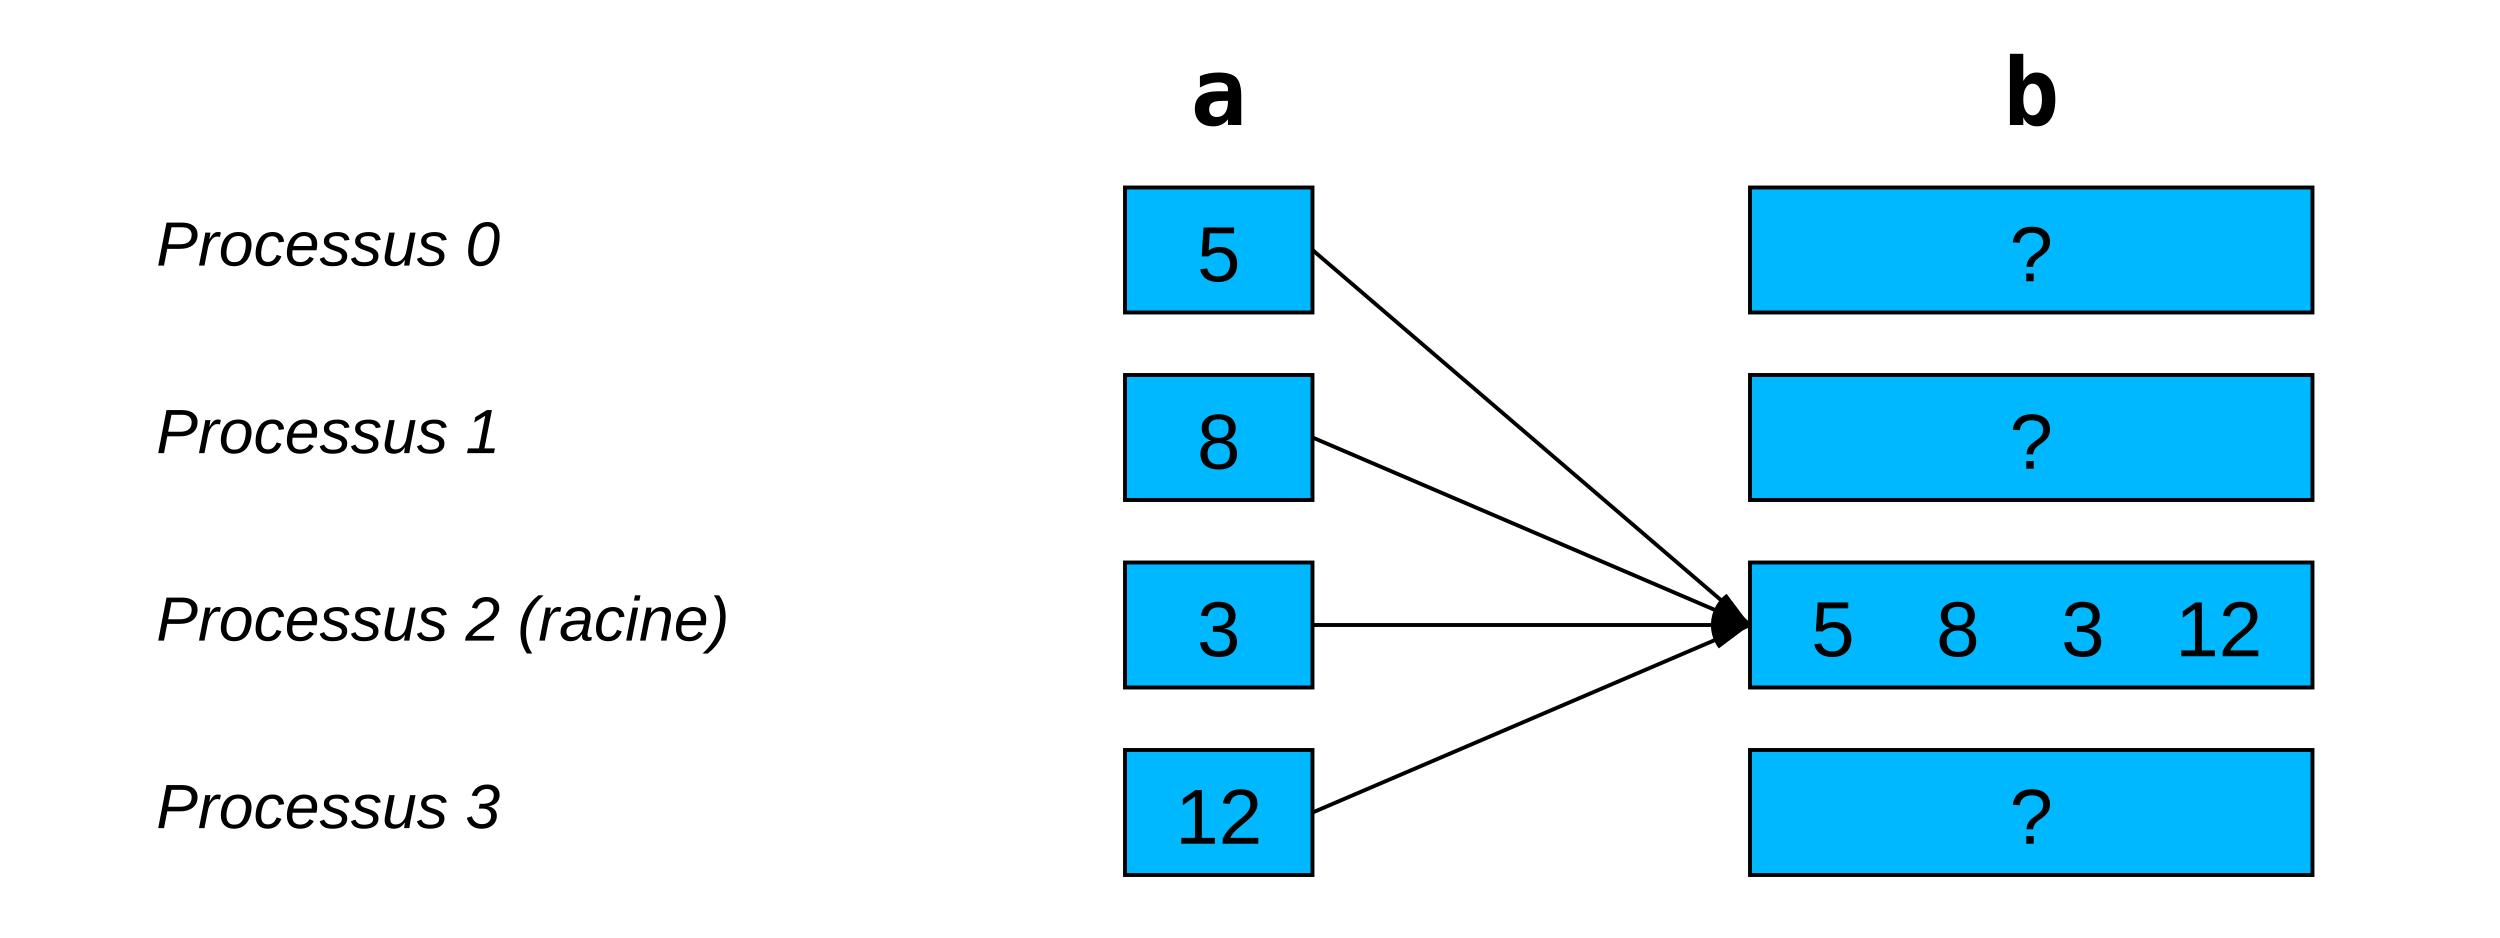
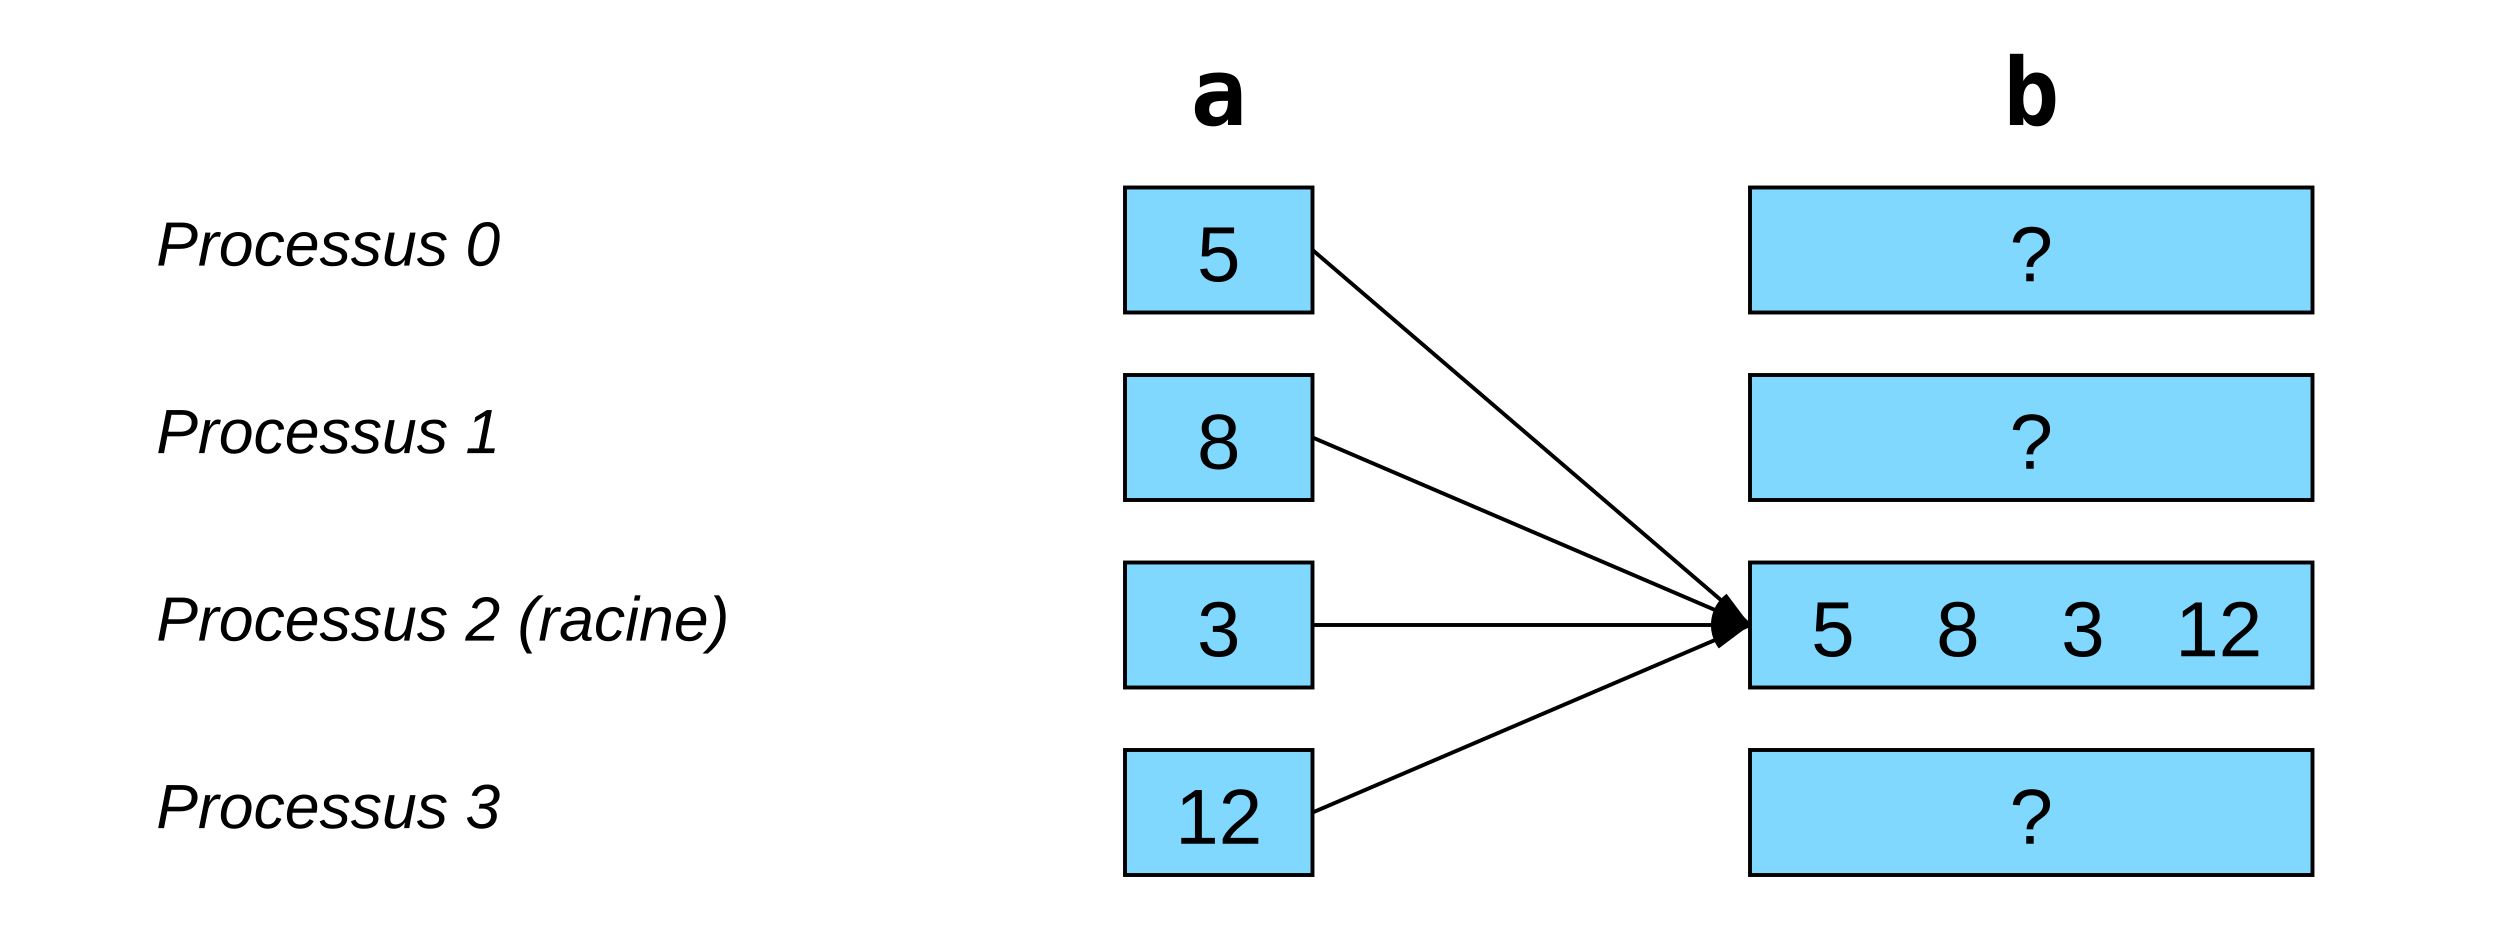
<svg xmlns="http://www.w3.org/2000/svg" viewBox="0 0 640 240">
  <style>
-     .rect-bleu{fill: #00b8ff; stroke: black;}
+     .rect-bleu{fill: #80d8ff; stroke: black;}
    .debug{fill:#ff0000;}
  </style>
  <defs>
    <rect id="rectBleuL" width="48" height="32" class="rect-bleu" />
    <rect id="rectBleuR" width="144" height="32" class="rect-bleu" />
  </defs>
  <rect width="100%" height="100%" fill="None" class="" />
  <g transform="translate(192 0)">
    <g transform="translate(96 0)">
      <use href="#rectBleuL" y="48" />
      <use href="#rectBleuL" y="96" />
      <use href="#rectBleuL" y="144" />
      <use href="#rectBleuL" y="192" />
    </g>
    <g transform="translate(144 16)">
      <line x1="0" x2="112" stroke="black" y1="48" y2="144" />
      <line x1="0" x2="112" stroke="black" y1="96" y2="144" />
      <line x1="0" x2="112" stroke="black" y1="144" y2="144" />
      <line x1="0" x2="112" stroke="black" y1="192" y2="144" />
      <path d="M 112 144  l -6.0 -8.0  a 10 10, 0, 0 0, -2.0 14.0 Z" />
    </g>
    <g transform="translate(256 0)">
      <use href="#rectBleuR" y="48" />
      <use href="#rectBleuR" y="96" />
      <use href="#rectBleuR" y="144" />
      <use href="#rectBleuR" y="192" />
    </g>
    <g transform="translate(200 32)" text-anchor="middle" font-family="monospace" font-size="24" font-weight="bold">
      <text x="-80">a</text>
      <text x="128">b</text>
    </g>
    <g transform="translate(-152 20)" alignment-baseline="middle" font-family="Arial" font-size="16" font-style="italic">
      <text y="48">Processus 0</text>
      <text y="96">Processus 1</text>
      <text y="144">Processus 2 (racine)</text>
      <text y="192">Processus 3</text>
    </g>
    <g transform="translate(120 24)" alignment-baseline="middle" text-anchor="middle" font-family="Arial" font-size="20">
      <text y="48">5</text>
      <text y="96">8</text>
      <text y="144">3</text>
      <text y="192">12</text>
    </g>
    <g transform="translate(248 24)" alignment-baseline="middle" text-anchor="middle" font-family="Arial" font-size="20">
      <text y="48">
        <tspan x="80">?</tspan>
      </text>
      <text y="96">
        <tspan x="80">?</tspan>
      </text>
      <text y="144">
        <tspan x="32">5</tspan>
        <tspan x="64">8</tspan>
        <tspan x="96">3</tspan>
        <tspan x="128">12</tspan>
      </text>
      <text y="192">
        <tspan x="80">?</tspan>
      </text>
    </g>
  </g>
</svg>
